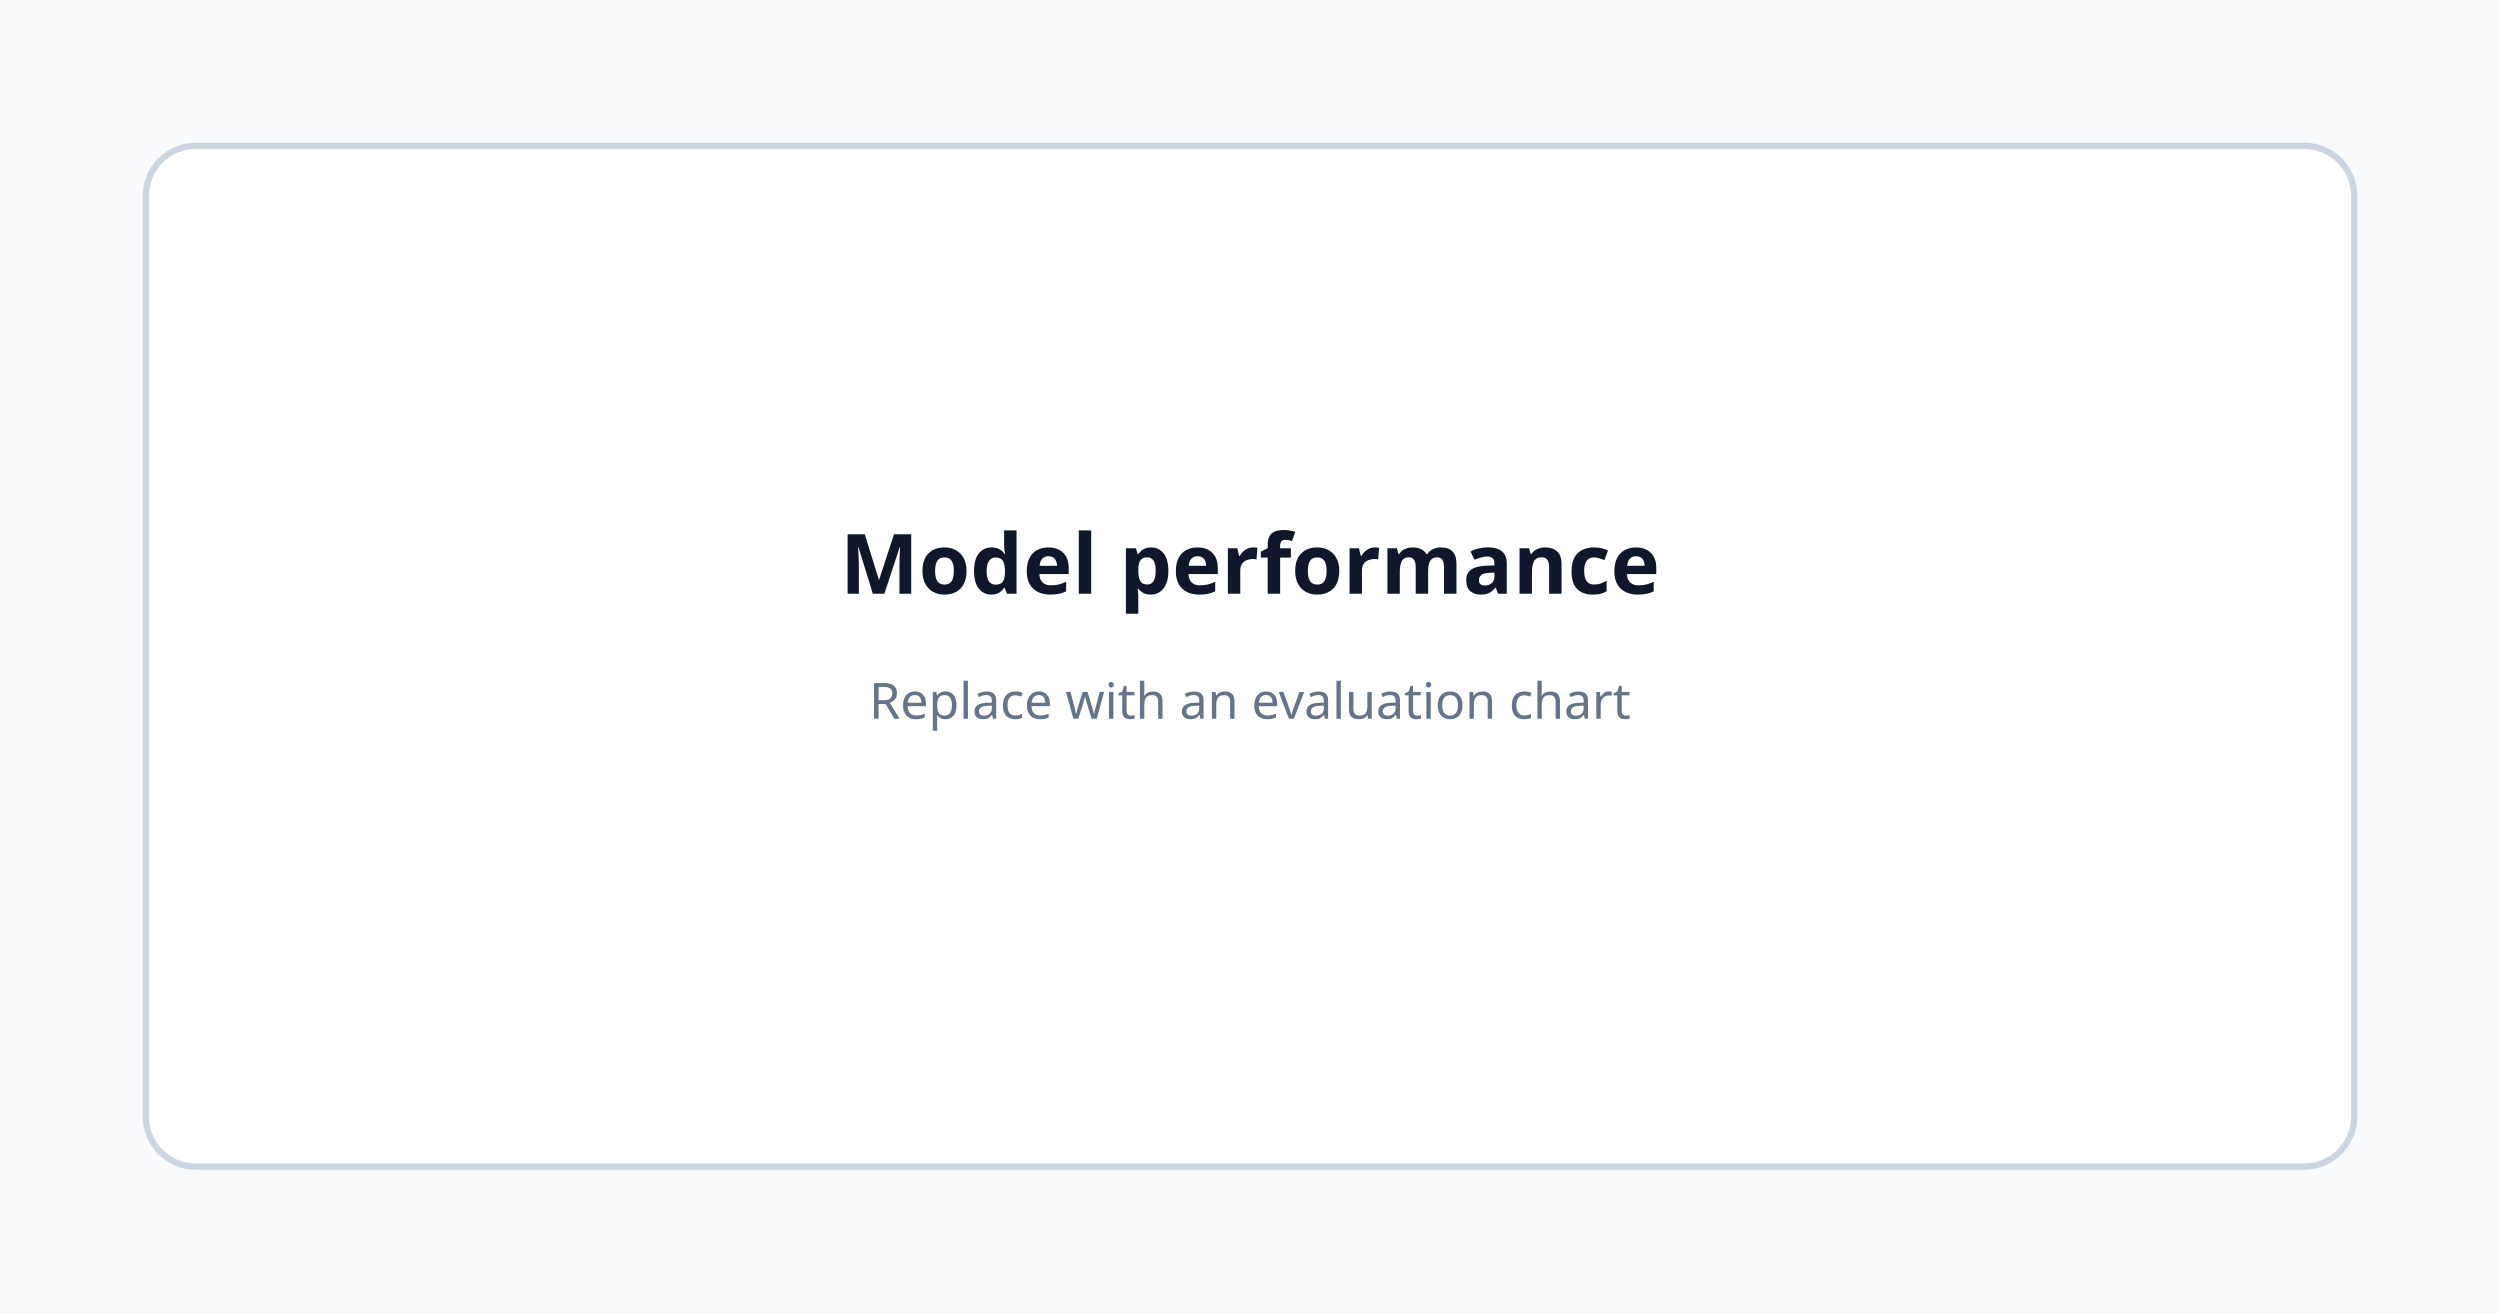
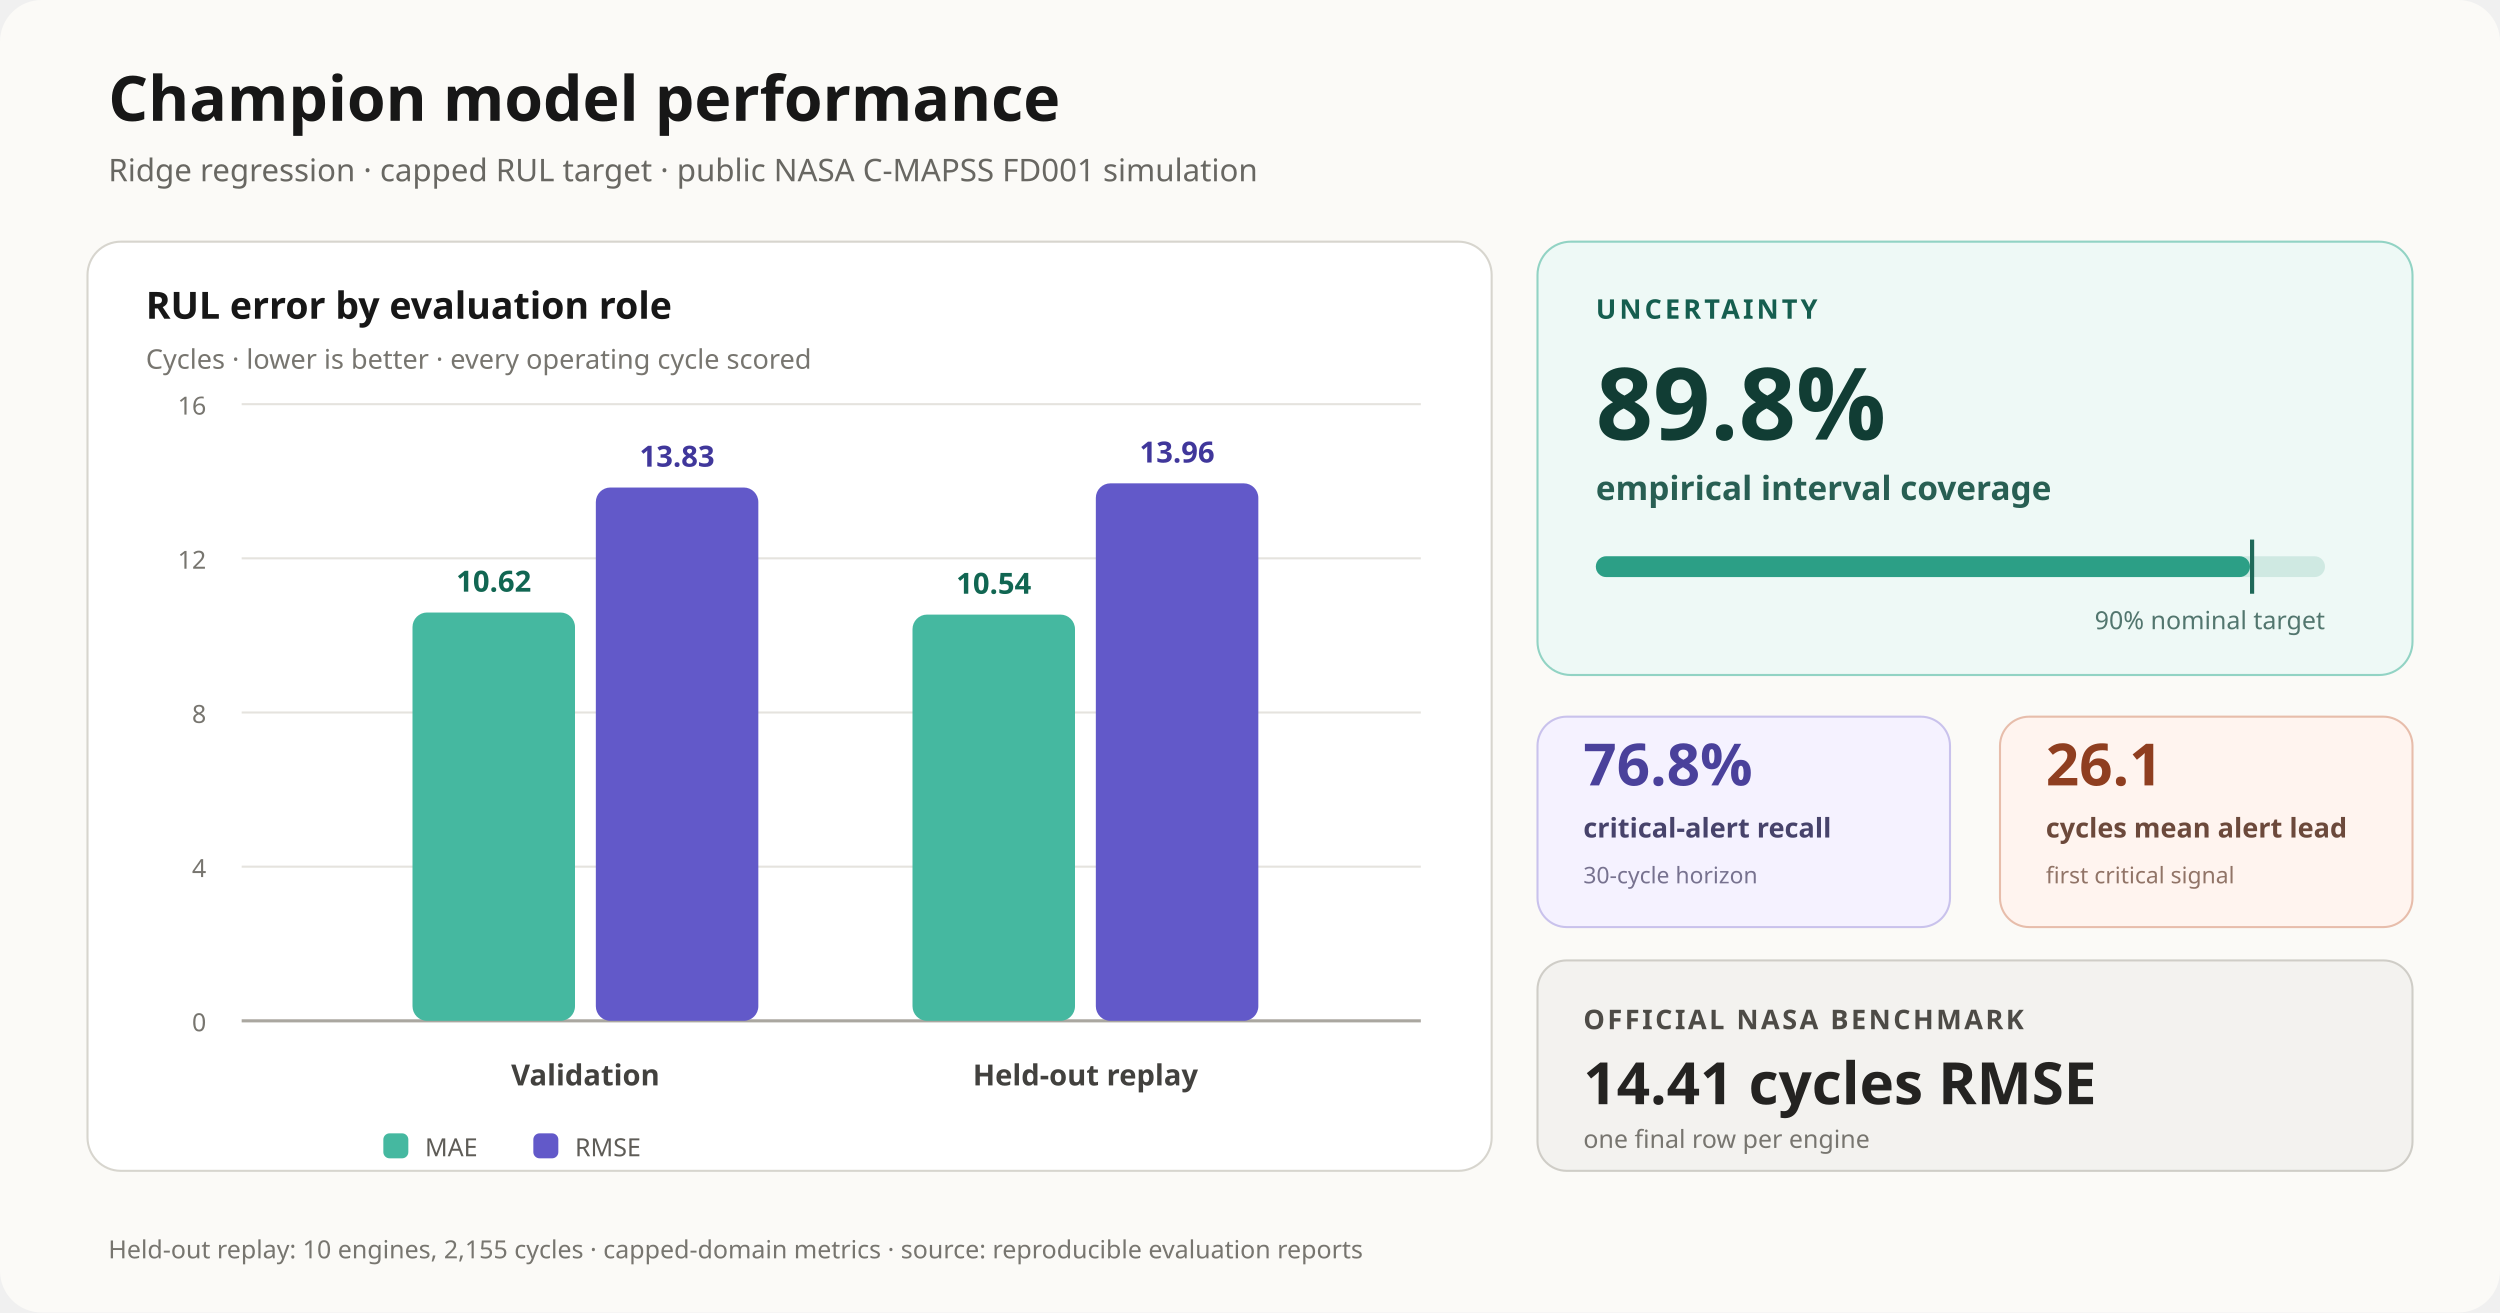
<svg xmlns="http://www.w3.org/2000/svg" width="1200" height="630" viewBox="0 0 1200 630" role="img" aria-labelledby="title desc">
-   <rect width="1200" height="630" fill="#f8fafc" />
-   <rect x="70" y="70" width="1060" height="490" rx="24" fill="#ffffff" stroke="#cbd5e1" stroke-width="3" />
-   <text x="600" y="285" text-anchor="middle" fill="#0f172a" font-family="system-ui, sans-serif" font-size="40" font-weight="700">Model performance</text>
-   <text x="600" y="345" text-anchor="middle" fill="#64748b" font-family="system-ui, sans-serif" font-size="24">Replace with an evaluation chart</text>
+   <rect width="1200" height="630" rx="20" fill="#fbfaf7" />
+   <text x="52" y="58" fill="#171717" font-family="system-ui, sans-serif" font-size="30" font-weight="700">Champion model performance</text>
+   <text x="52" y="87" fill="#686762" font-family="system-ui, sans-serif" font-size="15">Ridge regression · capped RUL target · public NASA C-MAPSS FD001 simulation</text>
+   <rect x="42" y="116" width="674" height="446" rx="16" fill="#ffffff" stroke="#d7d5ce" />
+   <text x="70" y="153" fill="#171717" font-family="system-ui, sans-serif" font-size="18" font-weight="650">RUL error by evaluation role</text>
+   <text x="70" y="177" fill="#77756f" font-family="system-ui, sans-serif" font-size="13">Cycles · lower is better · every operating cycle scored</text>
+   <line x1="116" y1="490" x2="682" y2="490" stroke="#aaa7a0" stroke-width="1.5" />
+   <line x1="116" y1="416" x2="682" y2="416" stroke="#e5e3de" />
+   <line x1="116" y1="342" x2="682" y2="342" stroke="#e5e3de" />
+   <line x1="116" y1="268" x2="682" y2="268" stroke="#e5e3de" />
+   <line x1="116" y1="194" x2="682" y2="194" stroke="#e5e3de" />
+   <text x="99" y="495" text-anchor="end" fill="#77756f" font-family="system-ui, sans-serif" font-size="12">0</text>
+   <text x="99" y="421" text-anchor="end" fill="#77756f" font-family="system-ui, sans-serif" font-size="12">4</text>
+   <text x="99" y="347" text-anchor="end" fill="#77756f" font-family="system-ui, sans-serif" font-size="12">8</text>
+   <text x="99" y="273" text-anchor="end" fill="#77756f" font-family="system-ui, sans-serif" font-size="12">12</text>
+   <text x="99" y="199" text-anchor="end" fill="#77756f" font-family="system-ui, sans-serif" font-size="12">16</text>
+   <rect x="198" y="294" width="78" height="196" rx="7" fill="#45b8a0" />
+   <rect x="286" y="234" width="78" height="256" rx="7" fill="#6259c9" />
+   <text x="237" y="284" text-anchor="middle" fill="#116652" font-family="system-ui, sans-serif" font-size="14" font-weight="700">10.62</text>
+   <text x="325" y="224" text-anchor="middle" fill="#40379b" font-family="system-ui, sans-serif" font-size="14" font-weight="700">13.83</text>
+   <rect x="438" y="295" width="78" height="195" rx="7" fill="#45b8a0" />
+   <rect x="526" y="232" width="78" height="258" rx="7" fill="#6259c9" />
+   <text x="477" y="285" text-anchor="middle" fill="#116652" font-family="system-ui, sans-serif" font-size="14" font-weight="700">10.54</text>
+   <text x="565" y="222" text-anchor="middle" fill="#40379b" font-family="system-ui, sans-serif" font-size="14" font-weight="700">13.96</text>
+   <text x="281" y="521" text-anchor="middle" fill="#42413e" font-family="system-ui, sans-serif" font-size="14" font-weight="600">Validation</text>
+   <text x="521" y="521" text-anchor="middle" fill="#42413e" font-family="system-ui, sans-serif" font-size="14" font-weight="600">Held-out replay</text>
+   <rect x="184" y="544" width="12" height="12" rx="3" fill="#45b8a0" />
+   <text x="204" y="555" fill="#5e5c57" font-family="system-ui, sans-serif" font-size="12">MAE</text>
+   <rect x="256" y="544" width="12" height="12" rx="3" fill="#6259c9" />
+   <text x="276" y="555" fill="#5e5c57" font-family="system-ui, sans-serif" font-size="12">RMSE</text>
+   <rect x="738" y="116" width="420" height="208" rx="16" fill="#eef9f6" stroke="#92d3c4" />
+   <text x="766" y="153" fill="#155e4f" font-family="system-ui, sans-serif" font-size="13" font-weight="700" letter-spacing="1.5">UNCERTAINTY</text>
+   <text x="766" y="211" fill="#113d34" font-family="system-ui, sans-serif" font-size="48" font-weight="750">89.8%</text>
+   <text x="766" y="240" fill="#285f53" font-family="system-ui, sans-serif" font-size="16" font-weight="600">empirical interval coverage</text>
+   <rect x="766" y="267" width="350" height="10" rx="5" fill="#cfe9e2" />
+   <rect x="766" y="267" width="314" height="10" rx="5" fill="#2c9f86" />
+   <line x1="1081" y1="259" x2="1081" y2="285" stroke="#1f6959" stroke-width="2" />
+   <text x="1116" y="302" text-anchor="end" fill="#52766e" font-family="system-ui, sans-serif" font-size="12">90% nominal target</text>
+   <rect x="738" y="344" width="198" height="101" rx="14" fill="#f5f2ff" stroke="#c9c2ec" />
+   <text x="760" y="377" fill="#4a419b" font-family="system-ui, sans-serif" font-size="28" font-weight="750">76.8%</text>
+   <text x="760" y="402" fill="#47436b" font-family="system-ui, sans-serif" font-size="13" font-weight="650">critical-alert recall</text>
+   <text x="760" y="424" fill="#77728f" font-family="system-ui, sans-serif" font-size="11">30-cycle horizon</text>
+   <rect x="960" y="344" width="198" height="101" rx="14" fill="#fff4ef" stroke="#e7bdab" />
+   <text x="982" y="377" fill="#8f3e20" font-family="system-ui, sans-serif" font-size="28" font-weight="750">26.1</text>
+   <text x="982" y="402" fill="#6c493b" font-family="system-ui, sans-serif" font-size="13" font-weight="650">cycles mean alert lead</text>
+   <text x="982" y="424" fill="#917467" font-family="system-ui, sans-serif" font-size="11">first critical signal</text>
+   <rect x="738" y="461" width="420" height="101" rx="14" fill="#f3f2ef" stroke="#cfcdc7" />
+   <text x="760" y="494" fill="#4d4b46" font-family="system-ui, sans-serif" font-size="13" font-weight="700" letter-spacing="1.2">OFFICIAL NASA BENCHMARK</text>
+   <text x="760" y="530" fill="#242321" font-family="system-ui, sans-serif" font-size="28" font-weight="750">14.41 cycles RMSE</text>
+   <text x="760" y="551" fill="#77756f" font-family="system-ui, sans-serif" font-size="12">one final row per engine</text>
+   <text x="52" y="604" fill="#77756f" font-family="system-ui, sans-serif" font-size="12">Held-out replay: 10 engines, 2,155 cycles · capped-domain metrics · source: reproducible evaluation reports</text>
</svg>
